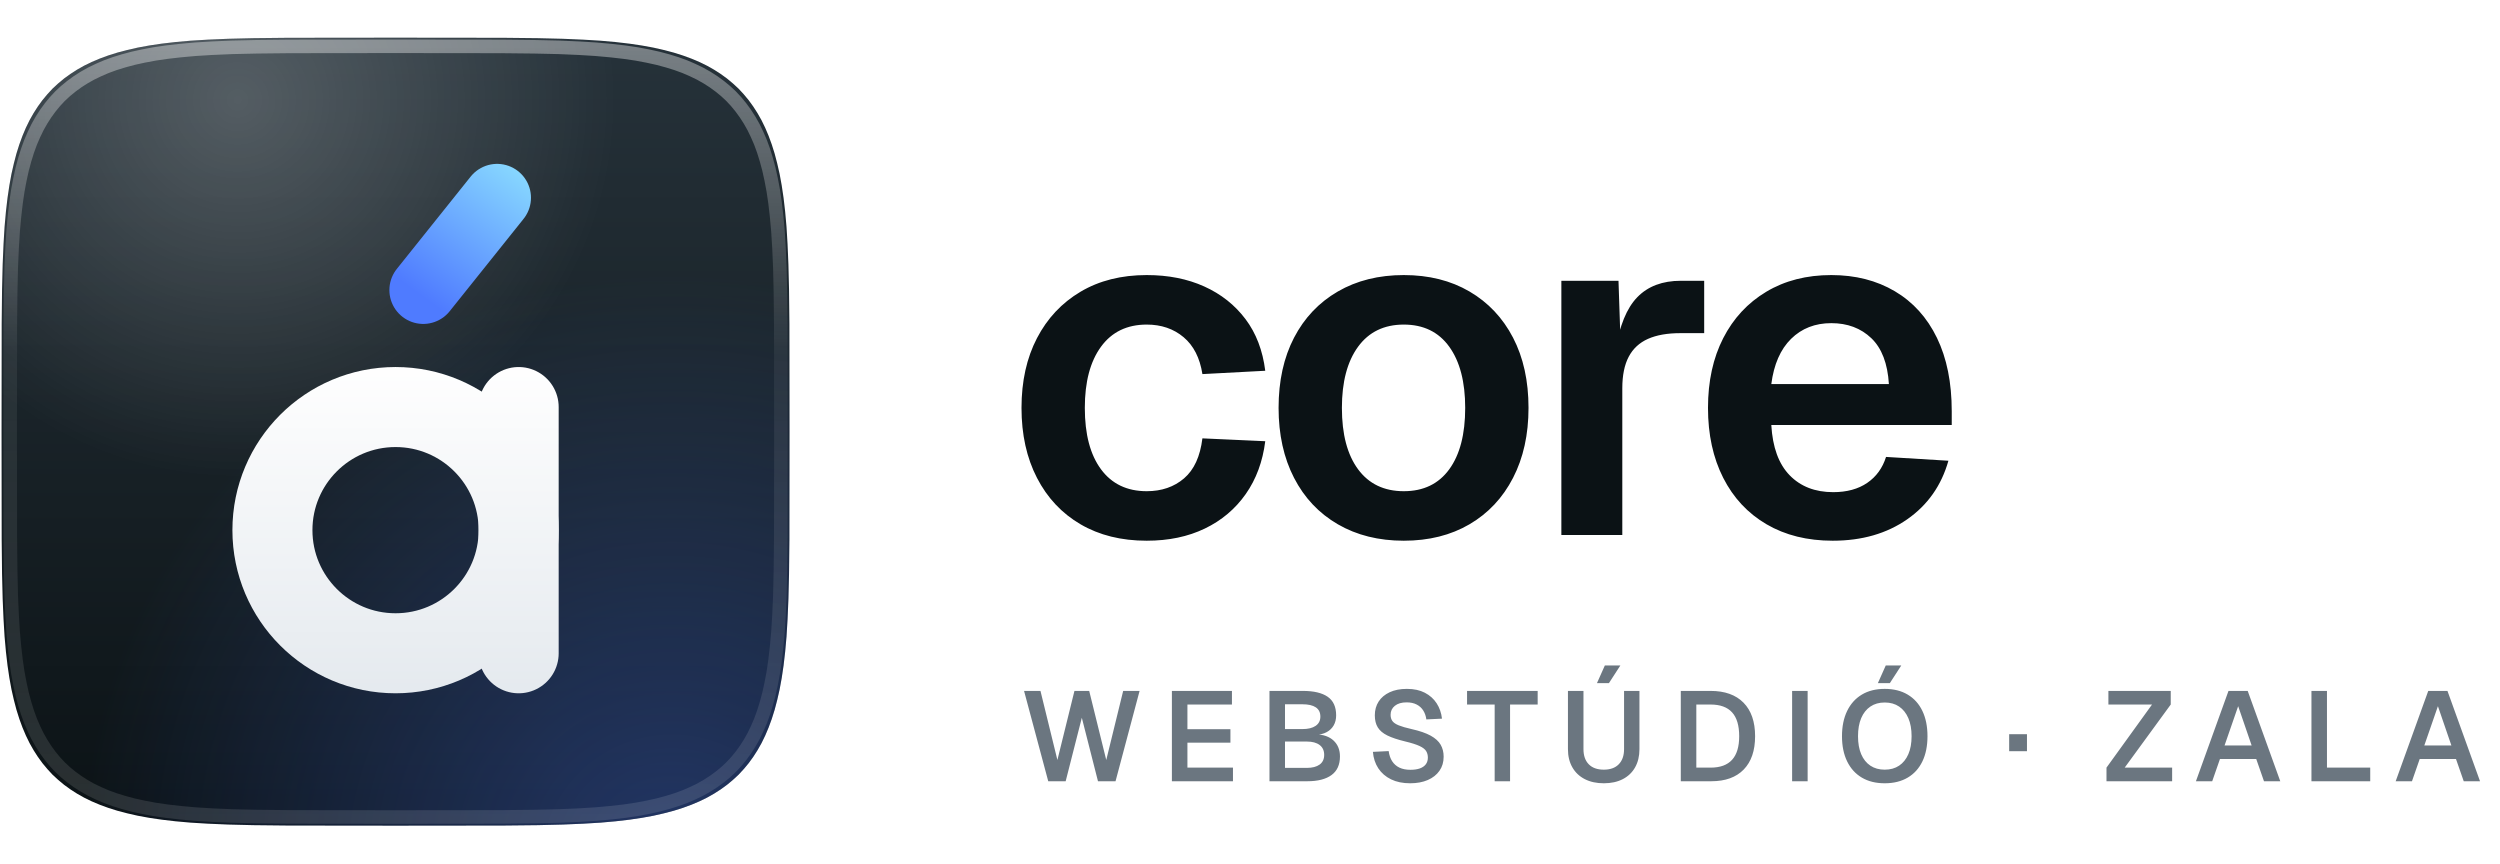
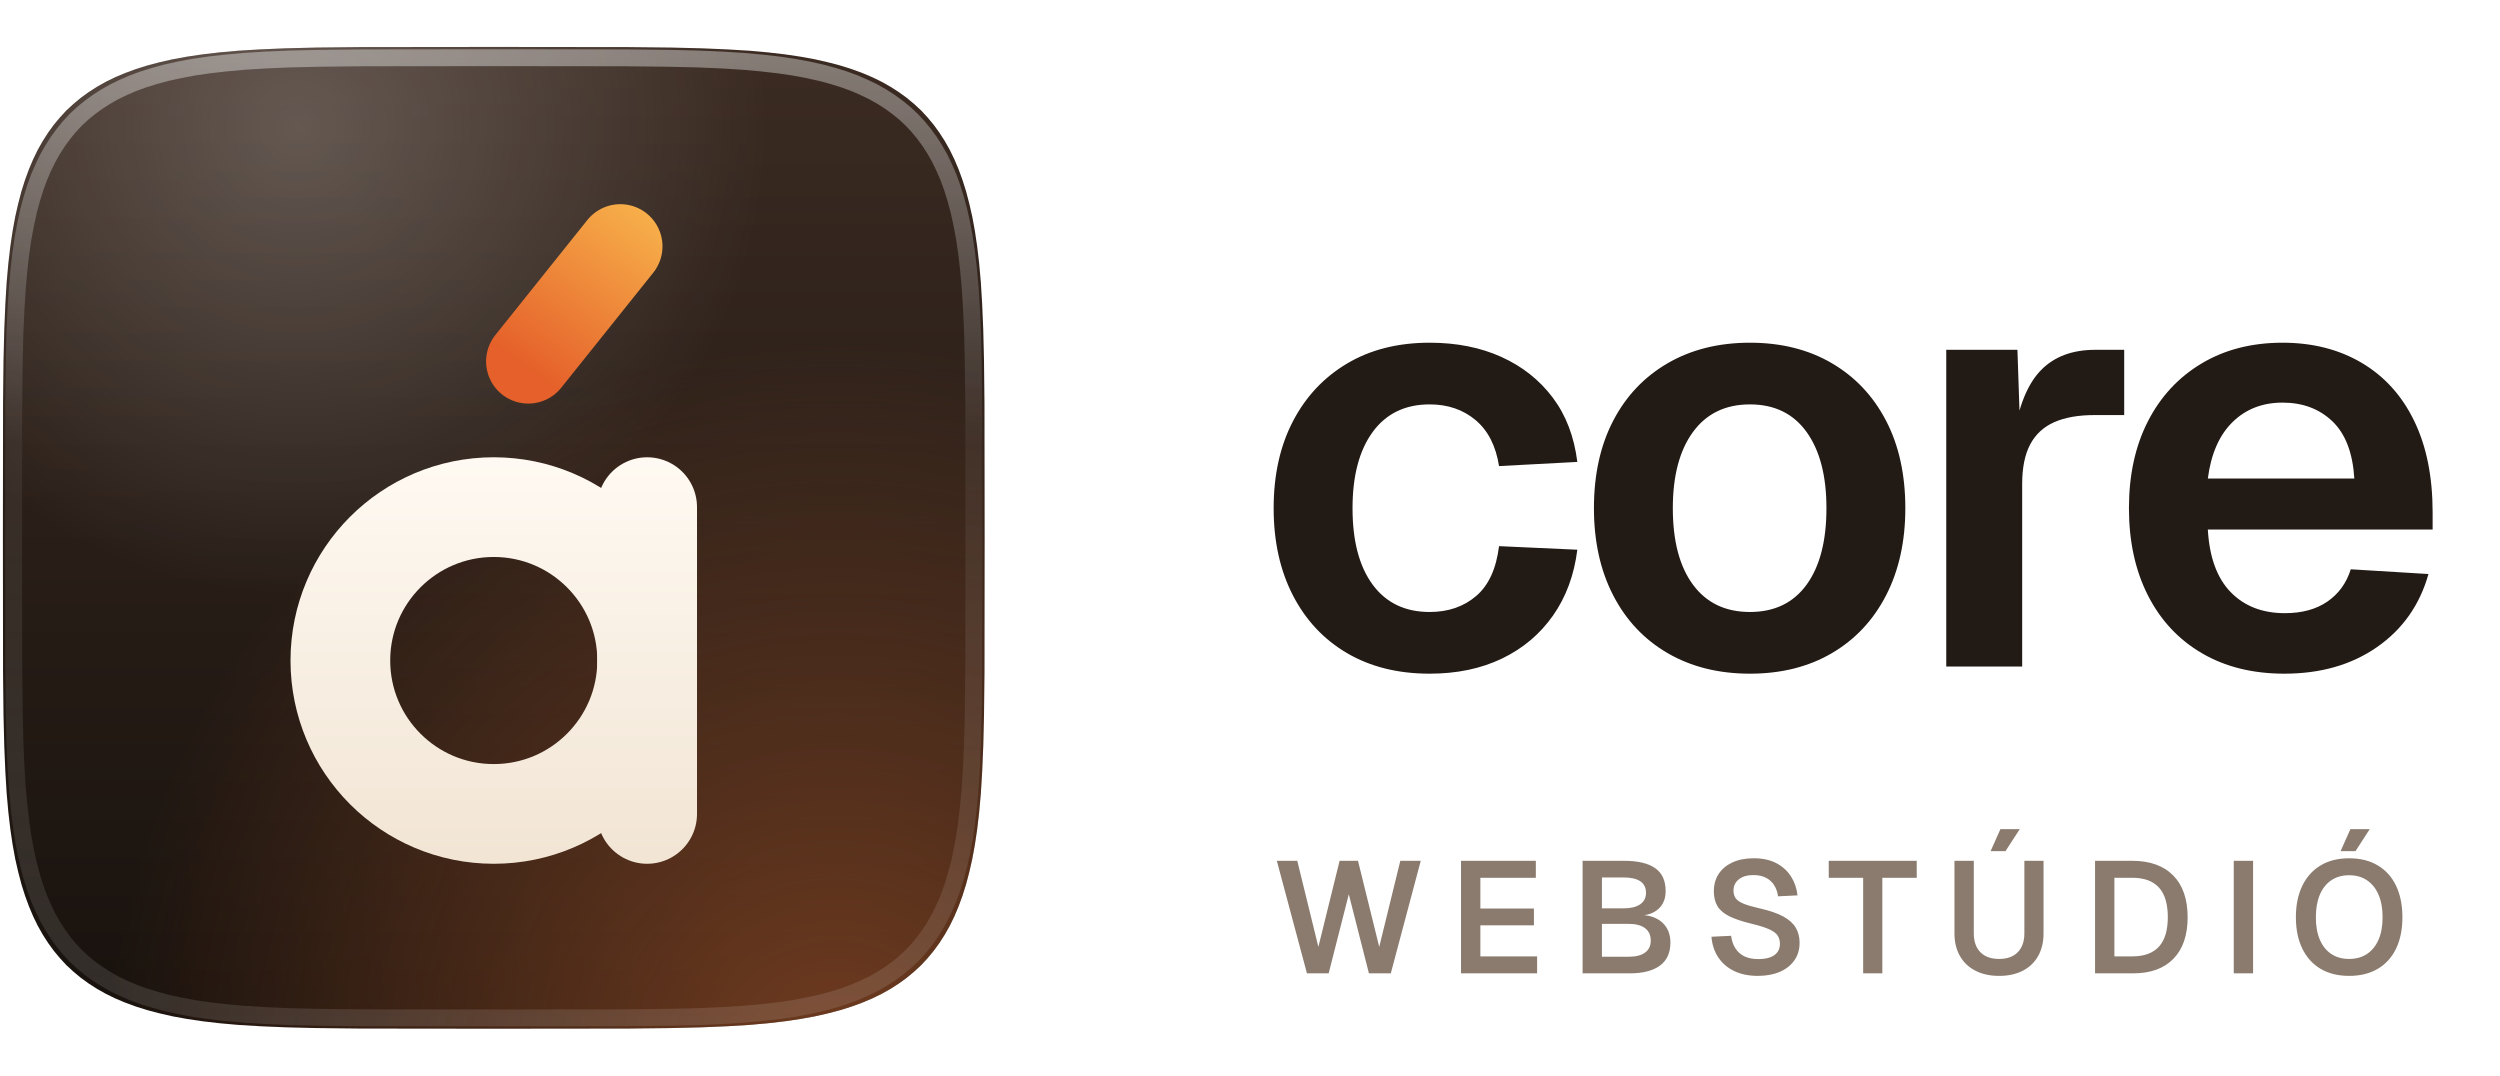
- <svg xmlns="http://www.w3.org/2000/svg" viewBox="0 0 304.2 105.2" width="304" height="105" role="img" aria-label="core webstúdió, Zala">
+ <svg xmlns="http://www.w3.org/2000/svg" viewBox="0 0 243.9 105.2" width="244" height="105" role="img" aria-label="core webstúdió">
  <g transform="translate(0 4.59) scale(0.75)">
    <defs>
      <linearGradient id="lake" x1="0" y1="0" x2="0" y2="1">
-         <stop offset="0" stop-color="#26323A" />
-         <stop offset="1" stop-color="#0B1215" />
+         <stop offset="0" stop-color="#3B2B22" />
+         <stop offset="1" stop-color="#17110D" />
      </linearGradient>
      <radialGradient id="sheen" cx=".3" cy=".08" r=".8">
        <stop offset="0" stop-color="#fff" stop-opacity=".22" />
        <stop offset=".6" stop-color="#fff" stop-opacity="0" />
      </radialGradient>
      <radialGradient id="warm" cx=".85" cy="1.05" r=".75">
-         <stop offset="0" stop-color="#4F7BFF" stop-opacity=".35" />
-         <stop offset="1" stop-color="#4F7BFF" stop-opacity="0" />
+         <stop offset="0" stop-color="#F0783A" stop-opacity=".42" />
+         <stop offset="1" stop-color="#F0783A" stop-opacity="0" />
      </radialGradient>
      <linearGradient id="rim" x1="0" y1="0" x2="0" y2="1">
        <stop offset="0" stop-color="#fff" stop-opacity=".38" />
        <stop offset=".4" stop-color="#fff" stop-opacity=".06" />
        <stop offset="1" stop-color="#fff" stop-opacity=".12" />
      </linearGradient>
      <linearGradient id="ink" gradientUnits="userSpaceOnUse" x1="0" y1="52" x2="0" y2="108">
-         <stop offset="0" stop-color="#FFFFFF" />
-         <stop offset="1" stop-color="#E4E9EE" />
+         <stop offset="0" stop-color="#FFFAF3" />
+         <stop offset="1" stop-color="#F1E4D3" />
      </linearGradient>
      <linearGradient id="glint" gradientUnits="userSpaceOnUse" x1="66" y1="44" x2="82" y2="22">
-         <stop offset="0" stop-color="#4F7BFF" />
-         <stop offset="1" stop-color="#8ADCFF" />
+         <stop offset="0" stop-color="#E5602A" />
+         <stop offset="1" stop-color="#F8B44C" />
      </linearGradient>
    </defs>
    <path d="M128.00,64.00 L127.98,81.53 L127.92,87.12 L127.82,91.18 L127.68,94.47 L127.51,97.29 L127.29,99.76 L127.03,101.99 L126.73,104.01 L126.39,105.87 L126.00,107.58 L125.58,109.18 L125.11,110.67 L124.60,112.06 L124.05,113.36 L123.45,114.59 L122.80,115.74 L122.10,116.83 L121.36,117.85 L120.56,118.81 L119.72,119.72 L118.81,120.56 L117.85,121.36 L116.83,122.10 L115.74,122.80 L114.59,123.45 L113.36,124.05 L112.06,124.60 L110.67,125.11 L109.18,125.58 L107.58,126.00 L105.87,126.39 L104.01,126.73 L101.99,127.03 L99.76,127.29 L97.29,127.51 L94.47,127.68 L91.18,127.82 L87.12,127.92 L81.53,127.98 L64.00,128.00 L46.47,127.98 L40.88,127.92 L36.82,127.82 L33.53,127.68 L30.71,127.51 L28.24,127.29 L26.01,127.03 L23.99,126.73 L22.13,126.39 L20.42,126.00 L18.82,125.58 L17.33,125.11 L15.94,124.60 L14.64,124.05 L13.41,123.45 L12.26,122.80 L11.17,122.10 L10.15,121.36 L9.19,120.56 L8.28,119.72 L7.44,118.81 L6.64,117.85 L5.90,116.83 L5.20,115.74 L4.55,114.59 L3.95,113.36 L3.40,112.06 L2.89,110.67 L2.42,109.18 L2.00,107.58 L1.61,105.87 L1.27,104.01 L0.97,101.99 L0.71,99.76 L0.49,97.29 L0.32,94.47 L0.18,91.18 L0.08,87.12 L0.02,81.53 L0.00,64.00 L0.02,46.47 L0.08,40.88 L0.18,36.82 L0.32,33.53 L0.49,30.71 L0.71,28.24 L0.97,26.01 L1.27,23.99 L1.61,22.13 L2.00,20.42 L2.42,18.82 L2.89,17.33 L3.40,15.94 L3.95,14.64 L4.55,13.41 L5.20,12.26 L5.90,11.17 L6.64,10.15 L7.44,9.19 L8.28,8.28 L9.19,7.44 L10.15,6.64 L11.17,5.90 L12.26,5.20 L13.41,4.55 L14.64,3.95 L15.94,3.40 L17.33,2.89 L18.82,2.42 L20.42,2.00 L22.13,1.61 L23.99,1.27 L26.01,0.97 L28.24,0.71 L30.71,0.49 L33.53,0.32 L36.82,0.18 L40.88,0.08 L46.47,0.02 L64.00,0.00 L81.53,0.02 L87.12,0.08 L91.18,0.18 L94.47,0.32 L97.29,0.49 L99.76,0.71 L101.99,0.97 L104.01,1.27 L105.87,1.61 L107.58,2.00 L109.18,2.42 L110.67,2.89 L112.06,3.40 L113.36,3.95 L114.59,4.55 L115.74,5.20 L116.83,5.90 L117.85,6.64 L118.81,7.44 L119.72,8.28 L120.56,9.19 L121.36,10.15 L122.10,11.17 L122.80,12.26 L123.45,13.41 L124.05,14.64 L124.60,15.94 L125.11,17.33 L125.58,18.82 L126.00,20.42 L126.39,22.13 L126.73,23.99 L127.03,26.01 L127.29,28.24 L127.51,30.71 L127.68,33.53 L127.82,36.82 L127.92,40.88 L127.98,46.47 Z" fill="url(#lake)" />
    <path d="M128.00,64.00 L127.98,81.53 L127.92,87.12 L127.82,91.18 L127.68,94.47 L127.51,97.29 L127.29,99.76 L127.03,101.99 L126.73,104.01 L126.39,105.87 L126.00,107.58 L125.58,109.18 L125.11,110.67 L124.60,112.06 L124.05,113.36 L123.45,114.59 L122.80,115.74 L122.10,116.83 L121.36,117.85 L120.56,118.81 L119.72,119.72 L118.81,120.56 L117.85,121.36 L116.83,122.10 L115.74,122.80 L114.59,123.45 L113.36,124.05 L112.06,124.60 L110.67,125.11 L109.18,125.58 L107.58,126.00 L105.87,126.39 L104.01,126.73 L101.99,127.03 L99.76,127.29 L97.29,127.51 L94.47,127.68 L91.18,127.82 L87.12,127.92 L81.53,127.98 L64.00,128.00 L46.47,127.98 L40.88,127.92 L36.82,127.82 L33.53,127.68 L30.71,127.51 L28.24,127.29 L26.01,127.03 L23.99,126.73 L22.13,126.39 L20.42,126.00 L18.82,125.58 L17.33,125.11 L15.94,124.60 L14.64,124.05 L13.41,123.45 L12.26,122.80 L11.17,122.10 L10.15,121.36 L9.19,120.56 L8.28,119.72 L7.44,118.81 L6.64,117.85 L5.90,116.83 L5.20,115.74 L4.55,114.59 L3.95,113.36 L3.40,112.06 L2.89,110.67 L2.42,109.18 L2.00,107.58 L1.61,105.87 L1.27,104.01 L0.97,101.99 L0.71,99.76 L0.49,97.29 L0.32,94.47 L0.18,91.18 L0.08,87.12 L0.02,81.53 L0.00,64.00 L0.02,46.47 L0.08,40.88 L0.18,36.82 L0.32,33.53 L0.49,30.71 L0.71,28.24 L0.97,26.01 L1.27,23.99 L1.61,22.13 L2.00,20.42 L2.42,18.82 L2.89,17.33 L3.40,15.94 L3.95,14.64 L4.55,13.41 L5.20,12.26 L5.90,11.17 L6.64,10.15 L7.44,9.19 L8.28,8.28 L9.19,7.44 L10.15,6.64 L11.17,5.90 L12.26,5.20 L13.41,4.55 L14.64,3.95 L15.94,3.40 L17.33,2.89 L18.82,2.42 L20.42,2.00 L22.13,1.61 L23.99,1.27 L26.01,0.97 L28.24,0.71 L30.71,0.49 L33.53,0.32 L36.82,0.18 L40.88,0.08 L46.47,0.02 L64.00,0.00 L81.53,0.02 L87.12,0.08 L91.18,0.18 L94.47,0.32 L97.29,0.49 L99.76,0.71 L101.99,0.97 L104.01,1.27 L105.87,1.61 L107.58,2.00 L109.18,2.42 L110.67,2.89 L112.06,3.40 L113.36,3.95 L114.59,4.55 L115.74,5.20 L116.83,5.90 L117.85,6.64 L118.81,7.44 L119.72,8.28 L120.56,9.19 L121.36,10.15 L122.10,11.17 L122.80,12.26 L123.45,13.41 L124.05,14.64 L124.60,15.94 L125.11,17.33 L125.58,18.82 L126.00,20.42 L126.39,22.13 L126.73,23.99 L127.03,26.01 L127.29,28.24 L127.51,30.71 L127.68,33.53 L127.82,36.82 L127.92,40.88 L127.98,46.47 Z" fill="url(#warm)" />
    <path d="M128.00,64.00 L127.98,81.53 L127.92,87.12 L127.82,91.18 L127.68,94.47 L127.51,97.29 L127.29,99.76 L127.03,101.99 L126.73,104.01 L126.39,105.87 L126.00,107.58 L125.58,109.18 L125.11,110.67 L124.60,112.06 L124.05,113.36 L123.45,114.59 L122.80,115.74 L122.10,116.83 L121.36,117.85 L120.56,118.81 L119.72,119.72 L118.81,120.56 L117.85,121.36 L116.83,122.10 L115.74,122.80 L114.59,123.45 L113.36,124.05 L112.06,124.60 L110.67,125.11 L109.18,125.58 L107.58,126.00 L105.87,126.39 L104.01,126.73 L101.99,127.03 L99.76,127.29 L97.29,127.51 L94.47,127.68 L91.18,127.82 L87.12,127.92 L81.53,127.98 L64.00,128.00 L46.47,127.98 L40.88,127.92 L36.82,127.82 L33.53,127.68 L30.71,127.51 L28.24,127.29 L26.01,127.03 L23.99,126.73 L22.13,126.39 L20.42,126.00 L18.82,125.58 L17.33,125.11 L15.94,124.60 L14.64,124.05 L13.41,123.45 L12.26,122.80 L11.17,122.10 L10.15,121.36 L9.19,120.56 L8.28,119.72 L7.44,118.81 L6.64,117.85 L5.90,116.83 L5.20,115.74 L4.55,114.59 L3.95,113.36 L3.40,112.06 L2.89,110.67 L2.42,109.18 L2.00,107.58 L1.61,105.87 L1.27,104.01 L0.97,101.99 L0.71,99.76 L0.49,97.29 L0.32,94.47 L0.18,91.18 L0.08,87.12 L0.02,81.53 L0.00,64.00 L0.02,46.47 L0.08,40.88 L0.18,36.82 L0.32,33.53 L0.49,30.71 L0.71,28.24 L0.97,26.01 L1.27,23.99 L1.61,22.13 L2.00,20.42 L2.42,18.82 L2.89,17.33 L3.40,15.94 L3.95,14.64 L4.55,13.41 L5.20,12.26 L5.90,11.17 L6.64,10.15 L7.44,9.19 L8.28,8.28 L9.19,7.44 L10.15,6.64 L11.17,5.90 L12.26,5.20 L13.41,4.55 L14.64,3.95 L15.94,3.40 L17.33,2.89 L18.82,2.42 L20.42,2.00 L22.13,1.61 L23.99,1.27 L26.01,0.97 L28.24,0.71 L30.71,0.49 L33.53,0.32 L36.82,0.18 L40.88,0.08 L46.47,0.02 L64.00,0.00 L81.53,0.02 L87.12,0.08 L91.18,0.18 L94.47,0.32 L97.29,0.49 L99.76,0.71 L101.99,0.97 L104.01,1.27 L105.87,1.61 L107.58,2.00 L109.18,2.42 L110.67,2.89 L112.06,3.40 L113.36,3.95 L114.59,4.55 L115.74,5.20 L116.83,5.90 L117.85,6.64 L118.81,7.44 L119.72,8.28 L120.56,9.19 L121.36,10.15 L122.10,11.17 L122.80,12.26 L123.45,13.41 L124.05,14.64 L124.60,15.94 L125.11,17.33 L125.58,18.82 L126.00,20.42 L126.39,22.13 L126.73,23.99 L127.03,26.01 L127.29,28.24 L127.51,30.71 L127.68,33.53 L127.82,36.82 L127.92,40.88 L127.98,46.47 Z" fill="url(#sheen)" />
    <path d="M126.60,64.00 L126.58,81.15 L126.52,86.62 L126.43,90.59 L126.29,93.81 L126.12,96.56 L125.90,98.98 L125.65,101.16 L125.36,103.14 L125.02,104.95 L124.65,106.63 L124.23,108.19 L123.78,109.64 L123.28,111.01 L122.73,112.28 L122.15,113.48 L121.51,114.61 L120.83,115.67 L120.10,116.67 L119.33,117.61 L118.50,118.50 L117.61,119.33 L116.67,120.10 L115.67,120.83 L114.61,121.51 L113.48,122.15 L112.28,122.73 L111.01,123.28 L109.64,123.78 L108.19,124.23 L106.63,124.65 L104.95,125.02 L103.14,125.36 L101.16,125.65 L98.98,125.90 L96.56,126.12 L93.81,126.29 L90.59,126.43 L86.62,126.52 L81.15,126.58 L64.00,126.60 L46.85,126.58 L41.38,126.52 L37.41,126.43 L34.19,126.29 L31.44,126.12 L29.02,125.90 L26.84,125.65 L24.86,125.36 L23.05,125.02 L21.37,124.65 L19.81,124.23 L18.36,123.78 L16.99,123.28 L15.72,122.73 L14.52,122.15 L13.39,121.51 L12.33,120.83 L11.33,120.10 L10.39,119.33 L9.50,118.50 L8.67,117.61 L7.90,116.67 L7.17,115.67 L6.49,114.61 L5.85,113.48 L5.27,112.28 L4.72,111.01 L4.22,109.64 L3.77,108.19 L3.35,106.63 L2.98,104.95 L2.64,103.14 L2.35,101.16 L2.10,98.98 L1.88,96.56 L1.71,93.81 L1.57,90.59 L1.48,86.62 L1.42,81.15 L1.40,64.00 L1.42,46.85 L1.48,41.38 L1.57,37.41 L1.71,34.19 L1.88,31.44 L2.10,29.02 L2.35,26.84 L2.64,24.86 L2.98,23.05 L3.35,21.37 L3.77,19.81 L4.22,18.36 L4.72,16.99 L5.27,15.72 L5.85,14.52 L6.49,13.39 L7.17,12.33 L7.90,11.33 L8.67,10.39 L9.50,9.50 L10.39,8.67 L11.33,7.90 L12.33,7.17 L13.39,6.49 L14.52,5.85 L15.72,5.27 L16.99,4.72 L18.36,4.22 L19.81,3.77 L21.37,3.35 L23.05,2.98 L24.86,2.64 L26.84,2.35 L29.02,2.10 L31.44,1.88 L34.19,1.71 L37.41,1.57 L41.38,1.48 L46.85,1.42 L64.00,1.40 L81.15,1.42 L86.62,1.48 L90.59,1.57 L93.81,1.71 L96.56,1.88 L98.98,2.10 L101.16,2.35 L103.14,2.64 L104.95,2.98 L106.63,3.35 L108.19,3.77 L109.64,4.22 L111.01,4.72 L112.28,5.27 L113.48,5.85 L114.61,6.49 L115.67,7.17 L116.67,7.90 L117.61,8.67 L118.50,9.50 L119.33,10.39 L120.10,11.33 L120.83,12.33 L121.51,13.39 L122.15,14.52 L122.73,15.72 L123.28,16.99 L123.78,18.36 L124.23,19.81 L124.65,21.37 L125.02,23.05 L125.36,24.86 L125.65,26.84 L125.90,29.02 L126.12,31.44 L126.29,34.19 L126.43,37.41 L126.52,41.38 L126.58,46.85 Z" fill="none" stroke="url(#rim)" stroke-width="2.2" />
    <g transform="translate(5 0)">
      <circle cx="59" cy="80" r="20" fill="none" stroke="url(#ink)" stroke-width="13" />
      <line x1="79" y1="60" x2="79" y2="100" stroke="url(#ink)" stroke-width="13" stroke-linecap="round" />
      <line x1="63.5" y1="41" x2="75.5" y2="26" stroke="url(#glint)" stroke-width="11" stroke-linecap="round" />
    </g>
  </g>
-   <path d="M139.516 65.876Q134.876 65.876 131.454 63.875Q128.032 61.874 126.147 58.22Q124.262 54.566 124.262 49.694Q124.262 44.822 126.147 41.197Q128.032 37.572 131.454 35.542Q134.876 33.512 139.516 33.512Q143.46 33.512 146.534 34.904Q149.608 36.296 151.551 38.877Q153.494 41.458 153.958 45.17L146.302 45.576Q145.838 42.618 144.011 41.081Q142.184 39.544 139.516 39.544Q135.92 39.544 133.948 42.241Q131.976 44.938 131.976 49.694Q131.976 54.508 133.948 57.176Q135.92 59.844 139.516 59.844Q142.242 59.844 144.069 58.278Q145.896 56.712 146.302 53.406L153.958 53.754Q153.494 57.466 151.58 60.192Q149.666 62.918 146.592 64.397Q143.518 65.876 139.516 65.876Z M170.836 65.876Q166.254 65.876 162.803 63.875Q159.352 61.874 157.467 58.22Q155.582 54.566 155.582 49.694Q155.582 44.764 157.467 41.139Q159.352 37.514 162.803 35.513Q166.254 33.512 170.836 33.512Q175.418 33.512 178.84 35.513Q182.262 37.514 184.147 41.139Q186.032 44.764 186.032 49.694Q186.032 54.566 184.147 58.22Q182.262 61.874 178.84 63.875Q175.418 65.876 170.836 65.876ZM170.836 59.844Q174.432 59.844 176.375 57.176Q178.318 54.508 178.318 49.694Q178.318 44.938 176.375 42.241Q174.432 39.544 170.836 39.544Q167.24 39.544 165.268 42.241Q163.296 44.938 163.296 49.694Q163.296 54.508 165.268 57.176Q167.24 59.844 170.836 59.844Z M190.034 65.18V34.208H196.994L197.284 42.792L196.646 42.676Q197.342 38.21 199.285 36.209Q201.228 34.208 204.592 34.208H207.434V40.588H204.534Q202.156 40.588 200.59 41.284Q199.024 41.98 198.241 43.459Q197.458 44.938 197.458 47.316V65.18Z M223.094 65.876Q218.454 65.876 215.032 63.875Q211.61 61.874 209.754 58.22Q207.898 54.566 207.898 49.694Q207.898 44.822 209.754 41.197Q211.61 37.572 215.003 35.542Q218.396 33.512 222.92 33.512Q227.328 33.512 230.663 35.484Q233.998 37.456 235.796 41.168Q237.594 44.88 237.594 50.1V51.782H215.612Q215.844 55.842 217.845 57.901Q219.846 59.96 223.152 59.96Q225.646 59.96 227.299 58.829Q228.952 57.698 229.59 55.668L237.188 56.132Q235.912 60.656 232.171 63.266Q228.43 65.876 223.094 65.876ZM215.612 46.794H229.938Q229.706 43.024 227.792 41.197Q225.878 39.37 222.92 39.37Q219.962 39.37 218.019 41.284Q216.076 43.198 215.612 46.794Z" fill="#0B1215" />
-   <path d="M127.519 95.18 124.573 84.175H126.573L128.635 92.592L130.712 84.175H132.51L134.587 92.592L136.648 84.175H138.648L135.718 95.18H133.579L131.611 87.446L129.642 95.18Z M142.584 95.18V84.175H149.9V85.834H144.476V88.841H149.715V90.484H144.476V93.522H150.025V95.18Z M154.473 95.18V84.175H158.534Q160.534 84.175 161.564 84.888Q162.595 85.601 162.595 87.151Q162.595 87.849 162.3 88.368Q162.006 88.887 161.456 89.189Q160.905 89.492 160.13 89.523L160.115 89.461Q161.525 89.507 162.293 90.236Q163.06 90.964 163.06 92.158Q163.06 93.677 162.029 94.428Q160.999 95.18 159.092 95.18ZM156.364 93.553H159.03Q160.022 93.553 160.58 93.15Q161.138 92.747 161.138 91.972Q161.138 91.181 160.58 90.763Q160.022 90.344 159.03 90.344H156.364ZM156.364 88.825H158.488Q159.526 88.825 160.1 88.43Q160.673 88.035 160.673 87.306Q160.673 86.547 160.115 86.175Q159.557 85.803 158.488 85.803H156.364Z M171.616 95.428Q170.267 95.428 169.283 94.948Q168.299 94.467 167.733 93.607Q167.167 92.747 167.074 91.6L168.996 91.507Q169.089 92.235 169.423 92.747Q169.756 93.258 170.306 93.522Q170.856 93.785 171.647 93.785Q172.329 93.785 172.802 93.615Q173.274 93.444 173.522 93.111Q173.77 92.778 173.77 92.297Q173.77 91.848 173.561 91.507Q173.352 91.166 172.755 90.887Q172.158 90.608 170.996 90.329Q169.647 90.003 168.841 89.608Q168.035 89.213 167.671 88.624Q167.307 88.035 167.307 87.151Q167.307 86.19 167.772 85.469Q168.237 84.749 169.113 84.338Q169.988 83.927 171.213 83.927Q172.499 83.927 173.406 84.4Q174.313 84.873 174.84 85.686Q175.367 86.5 175.491 87.554L173.584 87.647Q173.507 87.043 173.212 86.57Q172.918 86.097 172.406 85.834Q171.895 85.57 171.182 85.57Q170.267 85.57 169.748 85.989Q169.229 86.407 169.229 87.089Q169.229 87.539 169.446 87.841Q169.663 88.143 170.213 88.368Q170.763 88.593 171.786 88.825Q173.243 89.151 174.104 89.623Q174.964 90.096 175.328 90.732Q175.692 91.367 175.692 92.189Q175.692 93.181 175.181 93.909Q174.669 94.638 173.755 95.033Q172.84 95.428 171.616 95.428Z M181.908 95.18V85.834H178.544V84.175H187.147V85.834H183.784V95.18Z M195.207 95.428Q193.874 95.428 192.89 94.924Q191.906 94.421 191.371 93.483Q190.836 92.545 190.836 91.274V84.175H192.727V91.274Q192.727 92.452 193.37 93.111Q194.014 93.77 195.207 93.77Q196.385 93.77 197.028 93.111Q197.672 92.452 197.672 91.274V84.175H199.547V91.274Q199.547 92.545 199.02 93.483Q198.493 94.421 197.517 94.924Q196.54 95.428 195.207 95.428ZM194.37 83.23 195.331 81.075H197.222L195.827 83.23Z M204.584 95.18V84.175H208.212Q210.816 84.175 212.226 85.609Q213.637 87.043 213.637 89.693Q213.637 92.328 212.249 93.754Q210.862 95.18 208.305 95.18ZM206.476 93.522H208.212Q209.963 93.522 210.831 92.568Q211.699 91.615 211.699 89.693Q211.699 87.74 210.831 86.787Q209.963 85.834 208.212 85.834H206.476Z M218.147 95.18V84.175H220.038V95.18Z M229.431 95.428Q227.803 95.428 226.641 94.738Q225.478 94.049 224.851 92.762Q224.223 91.476 224.223 89.693Q224.223 87.911 224.851 86.616Q225.478 85.322 226.641 84.625Q227.803 83.927 229.431 83.927Q231.059 83.927 232.229 84.625Q233.399 85.322 234.019 86.616Q234.639 87.911 234.639 89.693Q234.639 91.476 234.019 92.762Q233.399 94.049 232.229 94.738Q231.059 95.428 229.431 95.428ZM229.431 93.77Q230.454 93.77 231.183 93.281Q231.911 92.793 232.306 91.886Q232.702 90.98 232.702 89.693Q232.702 88.407 232.306 87.492Q231.911 86.578 231.183 86.082Q230.454 85.586 229.431 85.586Q228.408 85.586 227.679 86.082Q226.951 86.578 226.563 87.492Q226.176 88.407 226.176 89.693Q226.176 90.98 226.563 91.886Q226.951 92.793 227.679 93.281Q228.408 93.77 229.431 93.77ZM228.594 83.23 229.555 81.075H231.446L230.051 83.23Z M244.59 91.522V89.445H246.76V91.522Z M256.447 95.18V93.522L261.996 85.834H256.68V84.175H264.275V85.834L258.664 93.522H264.445V95.18Z M267.344 95.18 271.312 84.175H273.652L277.62 95.18H275.636L274.691 92.468H270.273L269.328 95.18ZM270.831 90.825H274.133L272.49 86.035Z M281.418 95.18V84.175H283.309V94.56L282.301 93.522H288.579V95.18Z M291.679 95.18 295.647 84.175H297.988L301.956 95.18H299.971L299.026 92.468H294.608L293.663 95.18ZM295.166 90.825H298.468L296.825 86.035Z" fill="#6B7680" />
+   <path d="M139.516 65.876Q134.876 65.876 131.454 63.875Q128.032 61.874 126.147 58.22Q124.262 54.566 124.262 49.694Q124.262 44.822 126.147 41.197Q128.032 37.572 131.454 35.542Q134.876 33.512 139.516 33.512Q143.46 33.512 146.534 34.904Q149.608 36.296 151.551 38.877Q153.494 41.458 153.958 45.17L146.302 45.576Q145.838 42.618 144.011 41.081Q142.184 39.544 139.516 39.544Q135.92 39.544 133.948 42.241Q131.976 44.938 131.976 49.694Q131.976 54.508 133.948 57.176Q135.92 59.844 139.516 59.844Q142.242 59.844 144.069 58.278Q145.896 56.712 146.302 53.406L153.958 53.754Q153.494 57.466 151.58 60.192Q149.666 62.918 146.592 64.397Q143.518 65.876 139.516 65.876Z M170.836 65.876Q166.254 65.876 162.803 63.875Q159.352 61.874 157.467 58.22Q155.582 54.566 155.582 49.694Q155.582 44.764 157.467 41.139Q159.352 37.514 162.803 35.513Q166.254 33.512 170.836 33.512Q175.418 33.512 178.84 35.513Q182.262 37.514 184.147 41.139Q186.032 44.764 186.032 49.694Q186.032 54.566 184.147 58.22Q182.262 61.874 178.84 63.875Q175.418 65.876 170.836 65.876ZM170.836 59.844Q174.432 59.844 176.375 57.176Q178.318 54.508 178.318 49.694Q178.318 44.938 176.375 42.241Q174.432 39.544 170.836 39.544Q167.24 39.544 165.268 42.241Q163.296 44.938 163.296 49.694Q163.296 54.508 165.268 57.176Q167.24 59.844 170.836 59.844Z M190.034 65.18V34.208H196.994L197.284 42.792L196.646 42.676Q197.342 38.21 199.285 36.209Q201.228 34.208 204.592 34.208H207.434V40.588H204.534Q202.156 40.588 200.59 41.284Q199.024 41.98 198.241 43.459Q197.458 44.938 197.458 47.316V65.18Z M223.094 65.876Q218.454 65.876 215.032 63.875Q211.61 61.874 209.754 58.22Q207.898 54.566 207.898 49.694Q207.898 44.822 209.754 41.197Q211.61 37.572 215.003 35.542Q218.396 33.512 222.92 33.512Q227.328 33.512 230.663 35.484Q233.998 37.456 235.796 41.168Q237.594 44.88 237.594 50.1V51.782H215.612Q215.844 55.842 217.845 57.901Q219.846 59.96 223.152 59.96Q225.646 59.96 227.299 58.829Q228.952 57.698 229.59 55.668L237.188 56.132Q235.912 60.656 232.171 63.266Q228.43 65.876 223.094 65.876ZM215.612 46.794H229.938Q229.706 43.024 227.792 41.197Q225.878 39.37 222.92 39.37Q219.962 39.37 218.019 41.284Q216.076 43.198 215.612 46.794Z" fill="#221A15" />
+   <path d="M127.519 95.18 124.573 84.175H126.573L128.635 92.592L130.712 84.175H132.51L134.587 92.592L136.648 84.175H138.648L135.718 95.18H133.579L131.611 87.446L129.642 95.18Z M142.584 95.18V84.175H149.9V85.834H144.476V88.841H149.715V90.484H144.476V93.522H150.025V95.18Z M154.473 95.18V84.175H158.534Q160.534 84.175 161.564 84.888Q162.595 85.601 162.595 87.151Q162.595 87.849 162.3 88.368Q162.006 88.887 161.456 89.189Q160.905 89.492 160.13 89.523L160.115 89.461Q161.525 89.507 162.293 90.236Q163.06 90.964 163.06 92.158Q163.06 93.677 162.029 94.428Q160.999 95.18 159.092 95.18ZM156.364 93.553H159.03Q160.022 93.553 160.58 93.15Q161.138 92.747 161.138 91.972Q161.138 91.181 160.58 90.763Q160.022 90.344 159.03 90.344H156.364ZM156.364 88.825H158.488Q159.526 88.825 160.1 88.43Q160.673 88.035 160.673 87.306Q160.673 86.547 160.115 86.175Q159.557 85.803 158.488 85.803H156.364Z M171.616 95.428Q170.267 95.428 169.283 94.948Q168.299 94.467 167.733 93.607Q167.167 92.747 167.074 91.6L168.996 91.507Q169.089 92.235 169.423 92.747Q169.756 93.258 170.306 93.522Q170.856 93.785 171.647 93.785Q172.329 93.785 172.802 93.615Q173.274 93.444 173.522 93.111Q173.77 92.778 173.77 92.297Q173.77 91.848 173.561 91.507Q173.352 91.166 172.755 90.887Q172.158 90.608 170.996 90.329Q169.647 90.003 168.841 89.608Q168.035 89.213 167.671 88.624Q167.307 88.035 167.307 87.151Q167.307 86.19 167.772 85.469Q168.237 84.749 169.113 84.338Q169.988 83.927 171.213 83.927Q172.499 83.927 173.406 84.4Q174.313 84.873 174.84 85.686Q175.367 86.5 175.491 87.554L173.584 87.647Q173.507 87.043 173.212 86.57Q172.918 86.097 172.406 85.834Q171.895 85.57 171.182 85.57Q170.267 85.57 169.748 85.989Q169.229 86.407 169.229 87.089Q169.229 87.539 169.446 87.841Q169.663 88.143 170.213 88.368Q170.763 88.593 171.786 88.825Q173.243 89.151 174.104 89.623Q174.964 90.096 175.328 90.732Q175.692 91.367 175.692 92.189Q175.692 93.181 175.181 93.909Q174.669 94.638 173.755 95.033Q172.84 95.428 171.616 95.428Z M181.908 95.18V85.834H178.544V84.175H187.147V85.834H183.784V95.18Z M195.207 95.428Q193.874 95.428 192.89 94.924Q191.906 94.421 191.371 93.483Q190.836 92.545 190.836 91.274V84.175H192.727V91.274Q192.727 92.452 193.37 93.111Q194.014 93.77 195.207 93.77Q196.385 93.77 197.028 93.111Q197.672 92.452 197.672 91.274V84.175H199.547V91.274Q199.547 92.545 199.02 93.483Q198.493 94.421 197.517 94.924Q196.54 95.428 195.207 95.428ZM194.37 83.23 195.331 81.075H197.222L195.827 83.23Z M204.584 95.18V84.175H208.212Q210.816 84.175 212.226 85.609Q213.637 87.043 213.637 89.693Q213.637 92.328 212.249 93.754Q210.862 95.18 208.305 95.18ZM206.476 93.522H208.212Q209.963 93.522 210.831 92.568Q211.699 91.615 211.699 89.693Q211.699 87.74 210.831 86.787Q209.963 85.834 208.212 85.834H206.476Z M218.147 95.18V84.175H220.038V95.18Z M229.431 95.428Q227.803 95.428 226.641 94.738Q225.478 94.049 224.851 92.762Q224.223 91.476 224.223 89.693Q224.223 87.911 224.851 86.616Q225.478 85.322 226.641 84.625Q227.803 83.927 229.431 83.927Q231.059 83.927 232.229 84.625Q233.399 85.322 234.019 86.616Q234.639 87.911 234.639 89.693Q234.639 91.476 234.019 92.762Q233.399 94.049 232.229 94.738Q231.059 95.428 229.431 95.428ZM229.431 93.77Q230.454 93.77 231.183 93.281Q231.911 92.793 232.306 91.886Q232.702 90.98 232.702 89.693Q232.702 88.407 232.306 87.492Q231.911 86.578 231.183 86.082Q230.454 85.586 229.431 85.586Q228.408 85.586 227.679 86.082Q226.951 86.578 226.563 87.492Q226.176 88.407 226.176 89.693Q226.176 90.98 226.563 91.886Q226.951 92.793 227.679 93.281Q228.408 93.77 229.431 93.77ZM228.594 83.23 229.555 81.075H231.446L230.051 83.23Z" fill="#8A7B6E" />
</svg>
